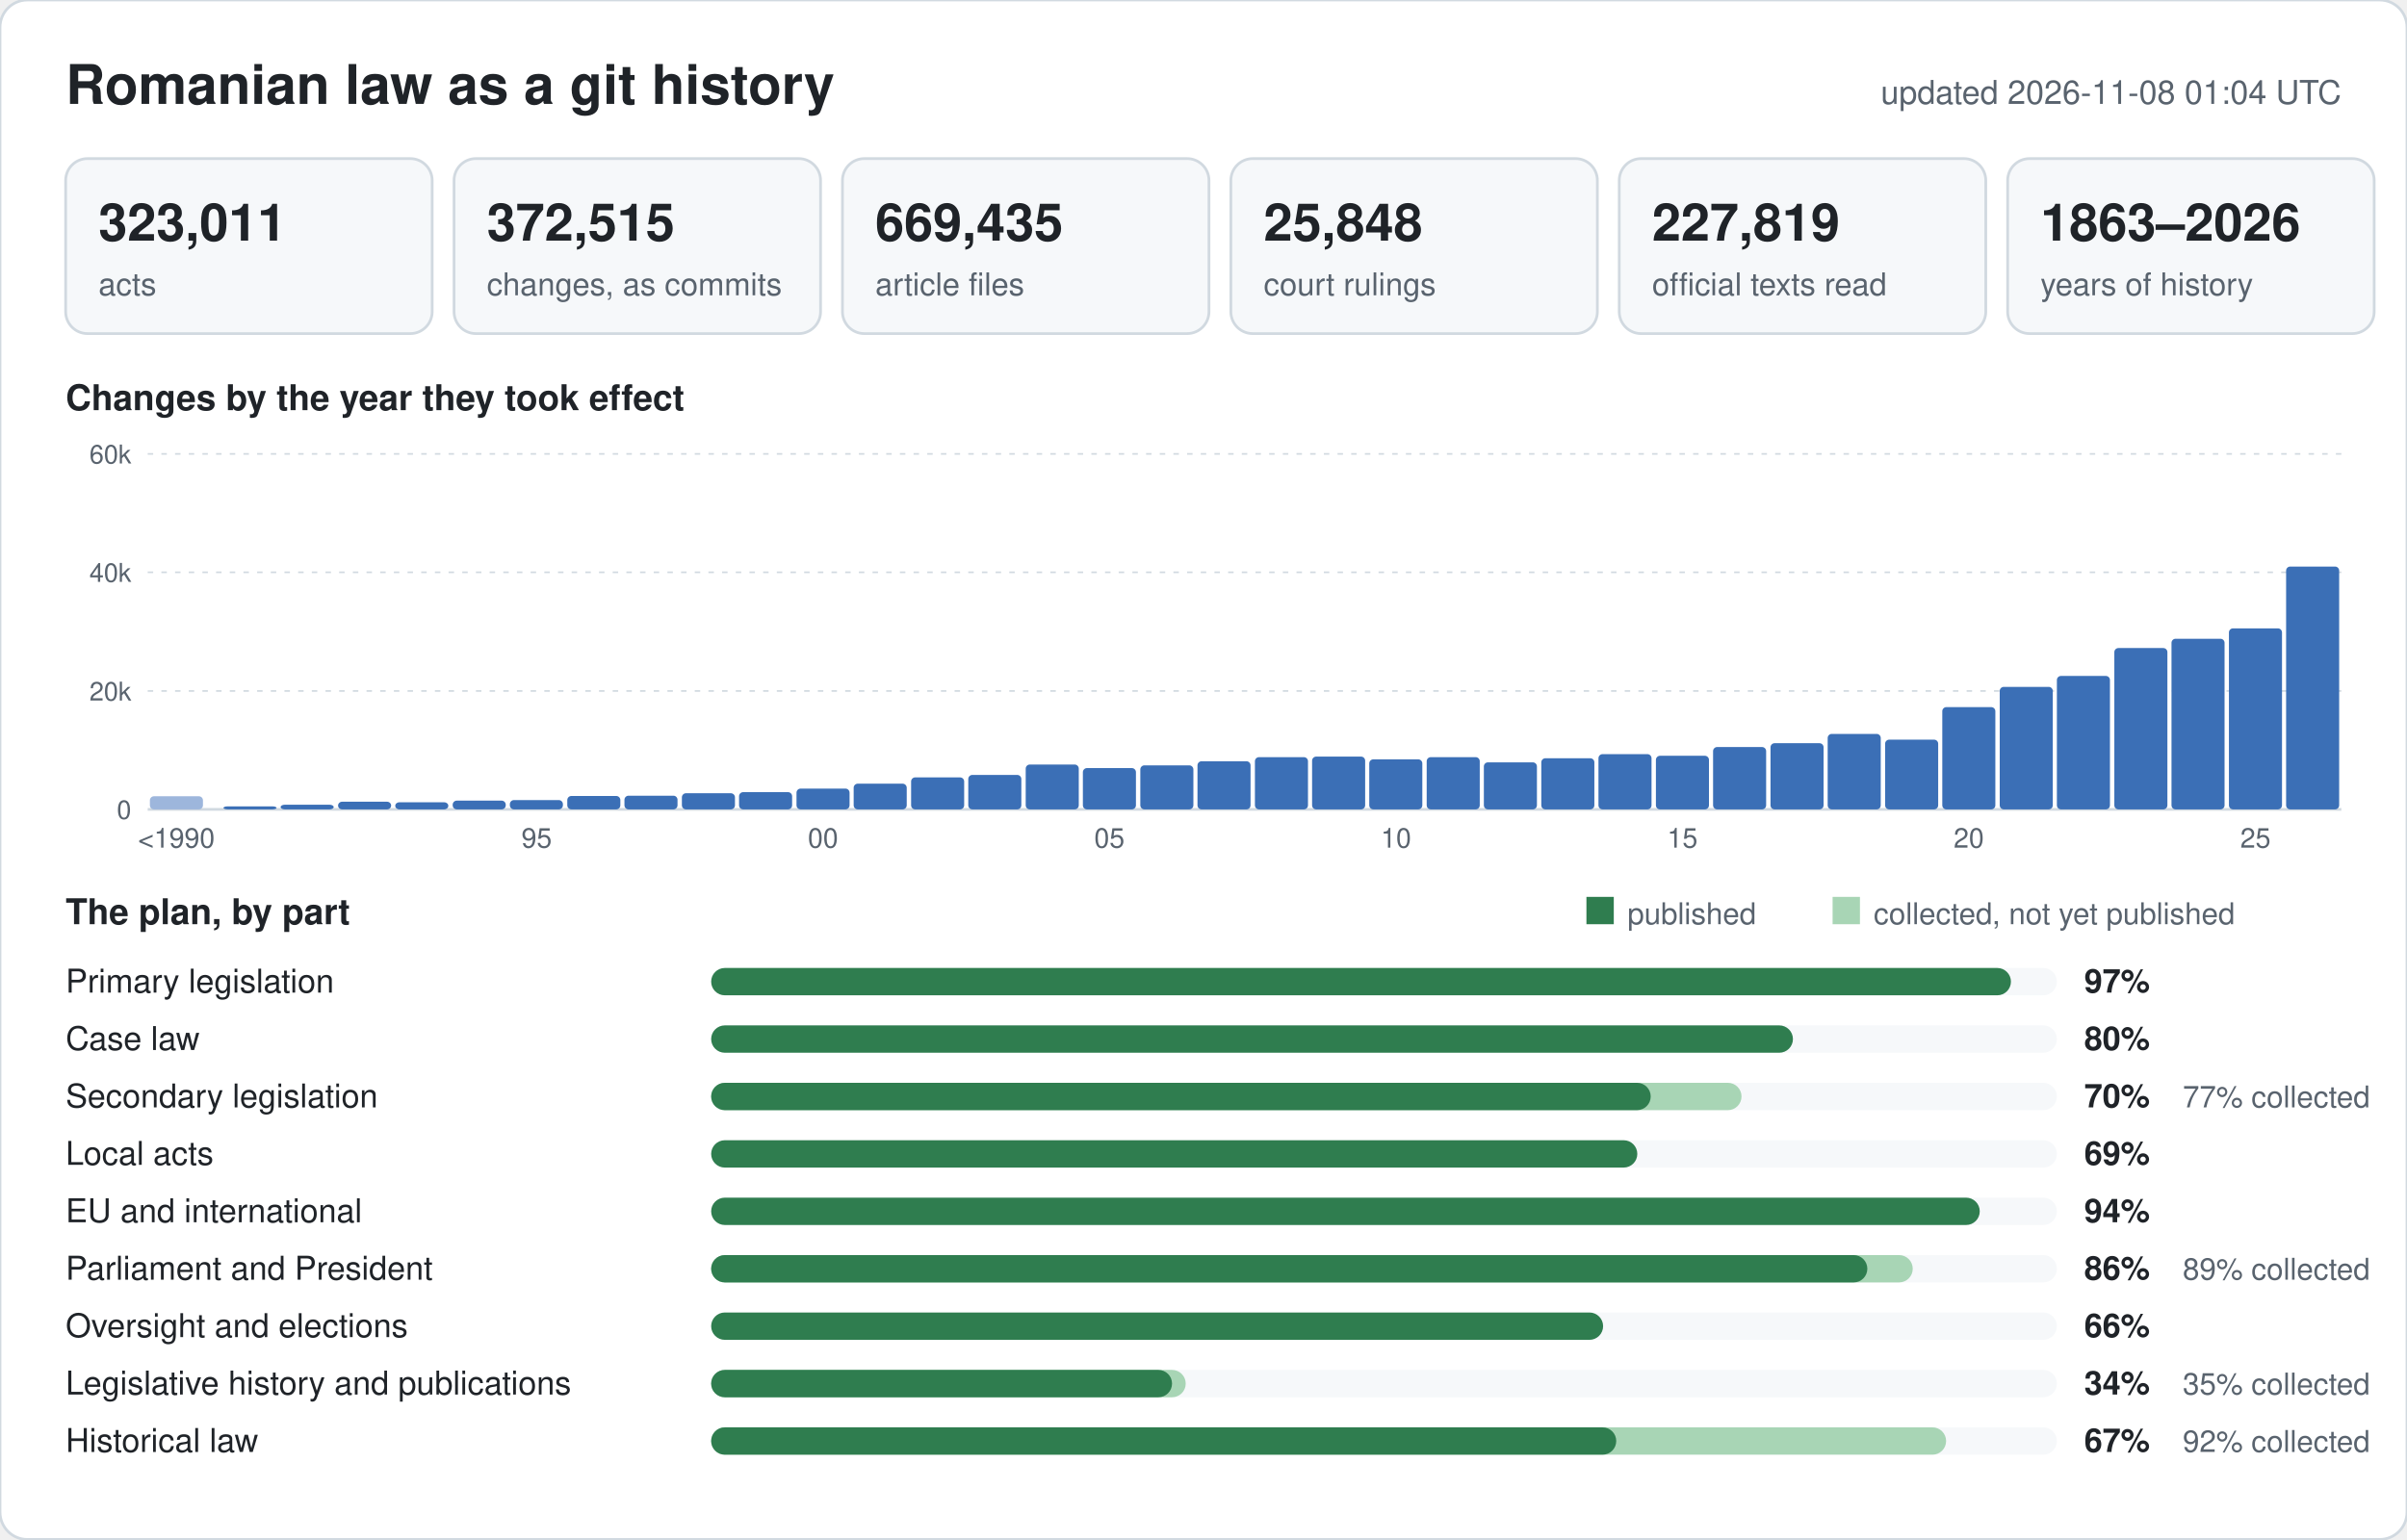
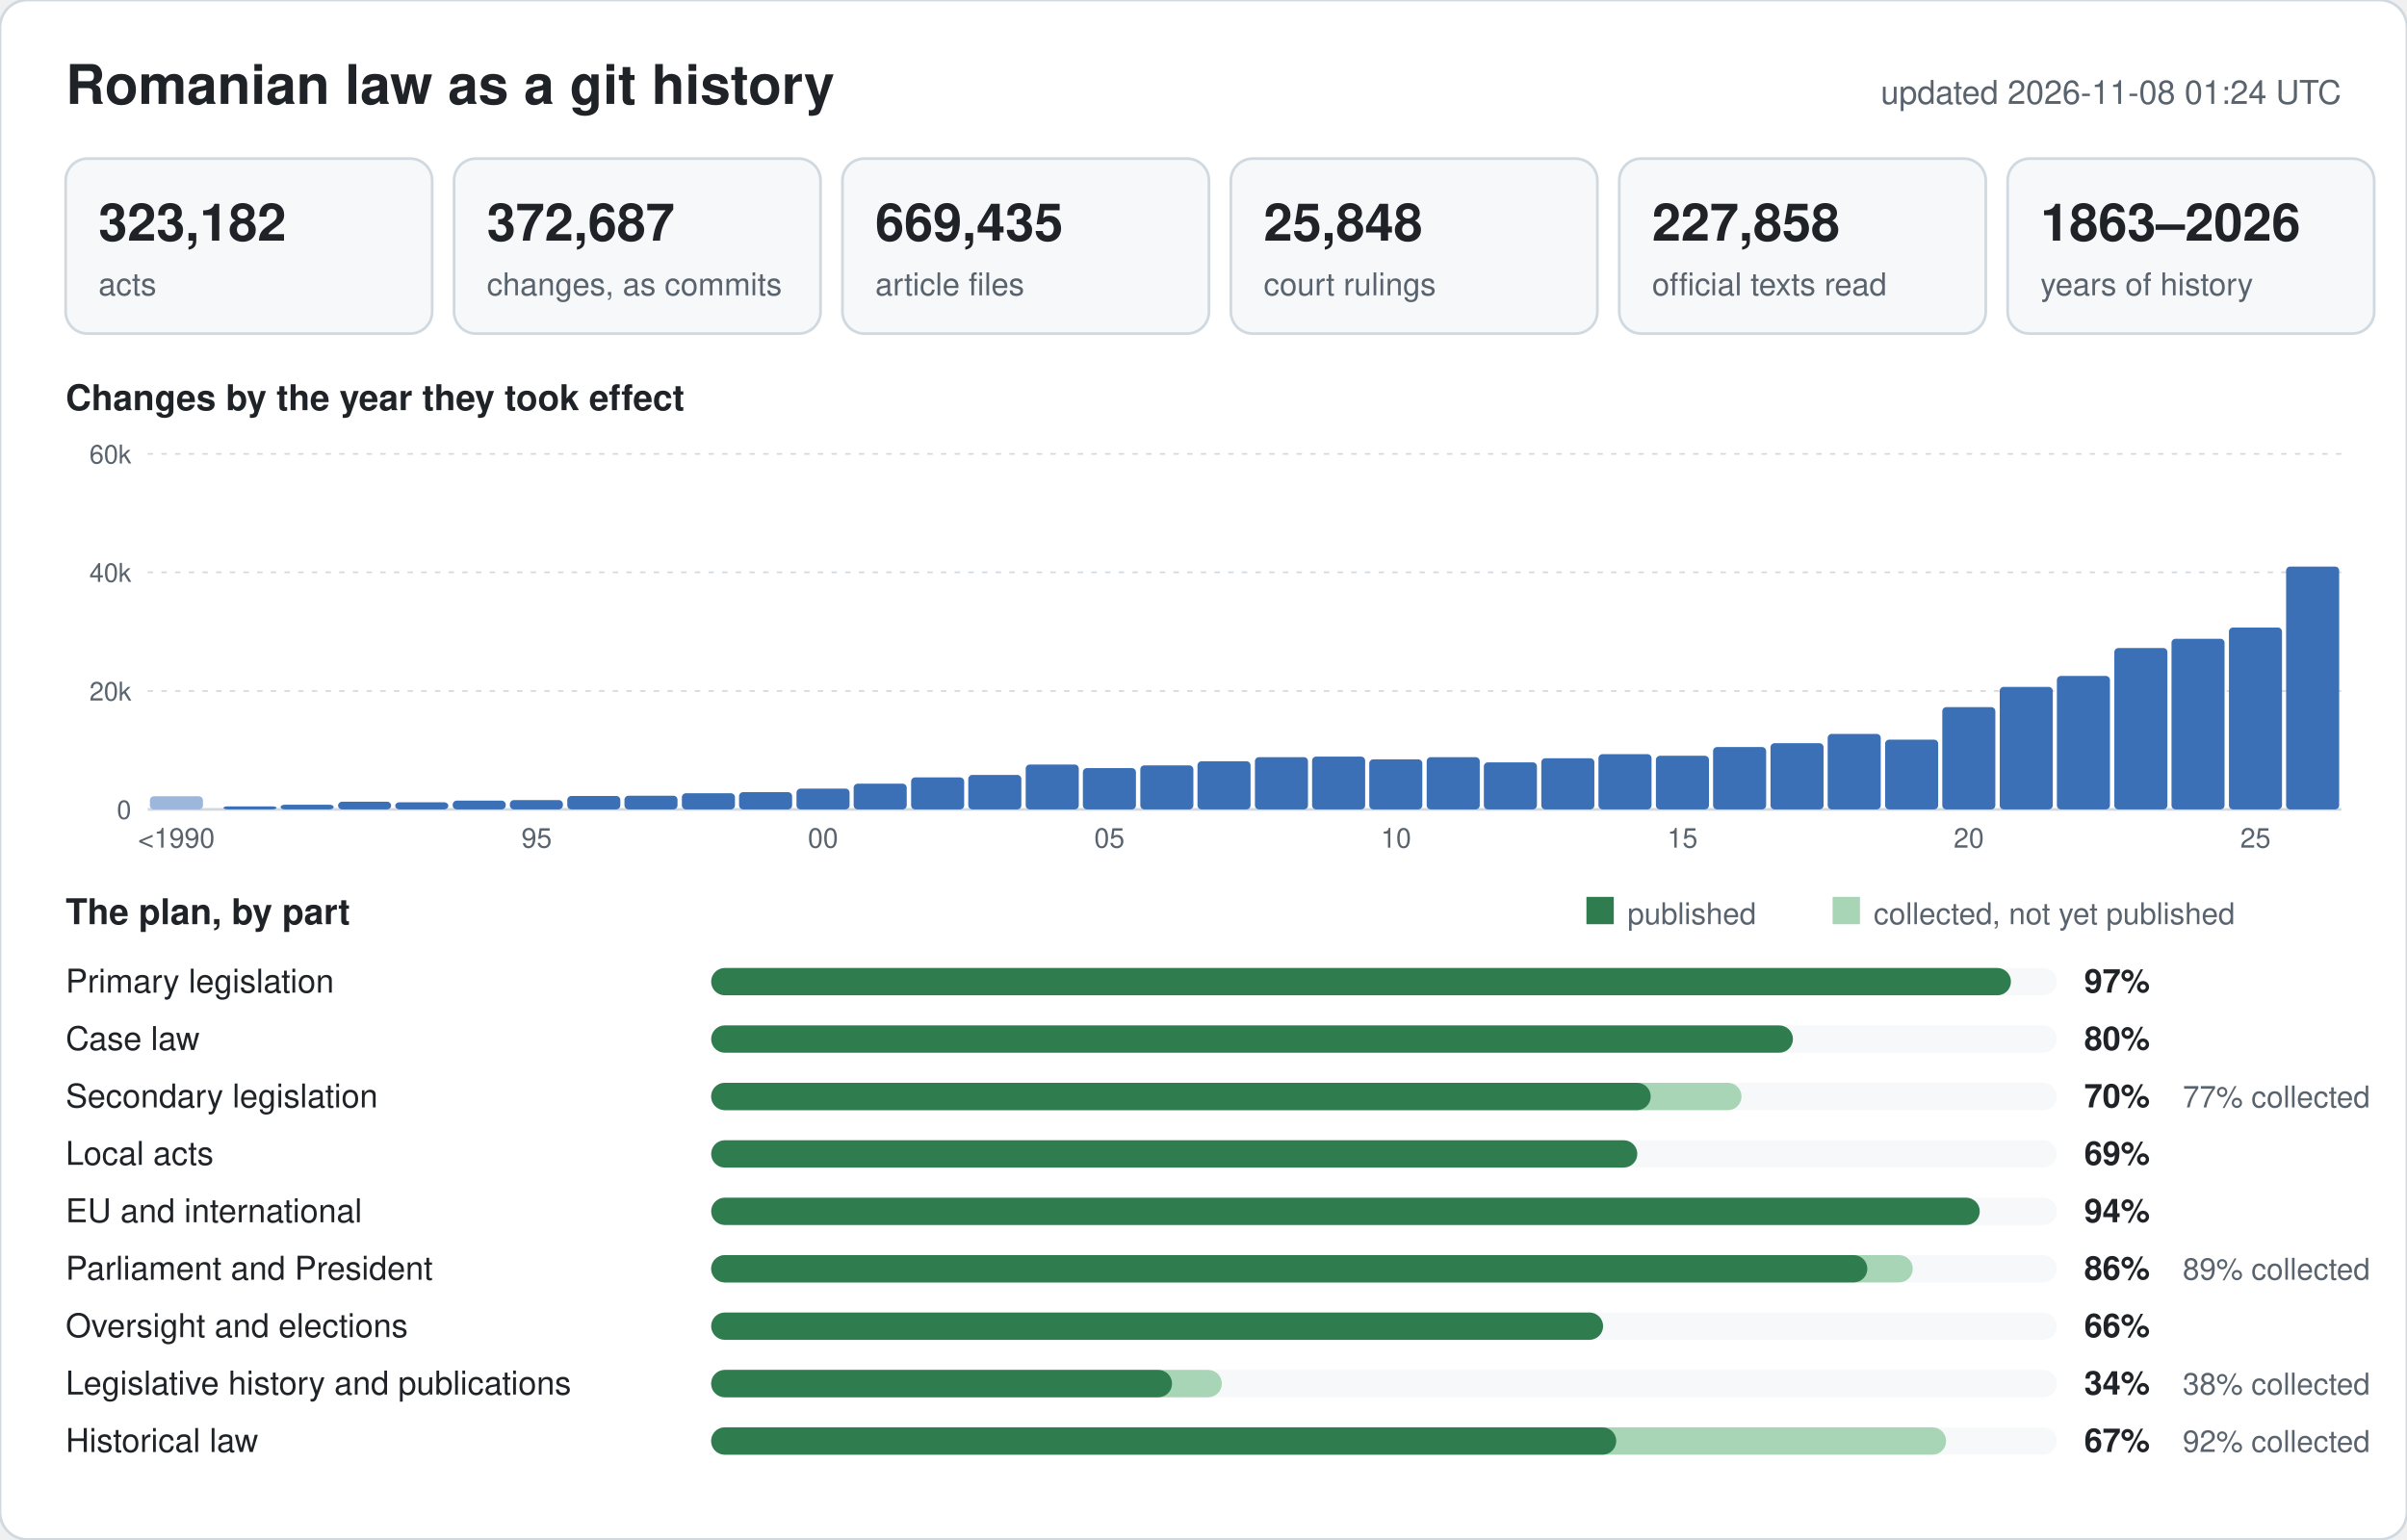
<svg xmlns="http://www.w3.org/2000/svg" width="880" height="563" viewBox="0 0 880 563" font-family="-apple-system,BlinkMacSystemFont,Segoe UI,Helvetica,Arial,sans-serif">
  <rect width="880" height="563" rx="10" fill="#ffffff" stroke="#d1d9e0" />
  <text x="24" y="38" font-size="20" font-weight="600" fill="#1f2328">Romanian law as a git history</text>
-   <text x="856" y="38" font-size="12" text-anchor="end" fill="#59636e">updated 2026-11-08 01:04 UTC</text>
+   <text x="856" y="38" font-size="12" text-anchor="end" fill="#59636e">updated 2026-11-08 01:24 UTC</text>
  <rect x="24" y="58" width="134" height="64" rx="8" fill="#f6f8fa" stroke="#d1d9e0" />
-   <text x="36" y="88" font-size="19" font-weight="600" fill="#1f2328">323,011</text>
+   <text x="36" y="88" font-size="19" font-weight="600" fill="#1f2328">323,182</text>
  <text x="36" y="108" font-size="11.5" fill="#59636e">acts</text>
  <rect x="166" y="58" width="134" height="64" rx="8" fill="#f6f8fa" stroke="#d1d9e0" />
-   <text x="178" y="88" font-size="19" font-weight="600" fill="#1f2328">372,515</text>
+   <text x="178" y="88" font-size="19" font-weight="600" fill="#1f2328">372,687</text>
  <text x="178" y="108" font-size="11.5" fill="#59636e">changes, as commits</text>
  <rect x="308" y="58" width="134" height="64" rx="8" fill="#f6f8fa" stroke="#d1d9e0" />
  <text x="320" y="88" font-size="19" font-weight="600" fill="#1f2328">669,435</text>
  <text x="320" y="108" font-size="11.5" fill="#59636e">article files</text>
  <rect x="450" y="58" width="134" height="64" rx="8" fill="#f6f8fa" stroke="#d1d9e0" />
  <text x="462" y="88" font-size="19" font-weight="600" fill="#1f2328">25,848</text>
  <text x="462" y="108" font-size="11.5" fill="#59636e">court rulings</text>
  <rect x="592" y="58" width="134" height="64" rx="8" fill="#f6f8fa" stroke="#d1d9e0" />
-   <text x="604" y="88" font-size="19" font-weight="600" fill="#1f2328">227,819</text>
+   <text x="604" y="88" font-size="19" font-weight="600" fill="#1f2328">227,858</text>
  <text x="604" y="108" font-size="11.5" fill="#59636e">official texts read</text>
  <rect x="734" y="58" width="134" height="64" rx="8" fill="#f6f8fa" stroke="#d1d9e0" />
  <text x="746" y="88" font-size="19" font-weight="600" fill="#1f2328">1863–2026</text>
  <text x="746" y="108" font-size="11.5" fill="#59636e">years of history</text>
  <text x="24" y="150" font-size="13" font-weight="600" fill="#1f2328">Changes by the year they took effect</text>
  <line x1="54" y1="296.0" x2="856" y2="296.0" stroke="#d1d9e0" stroke-width="1" />
  <text x="48" y="299.5" font-size="9.5" text-anchor="end" fill="#59636e">0</text>
  <line x1="54" y1="252.7" x2="856" y2="252.7" stroke="#d1d9e0" stroke-width="0.6" stroke-dasharray="2 3" />
  <text x="48" y="256.2" font-size="9.5" text-anchor="end" fill="#59636e">20k</text>
  <line x1="54" y1="209.3" x2="856" y2="209.3" stroke="#d1d9e0" stroke-width="0.6" stroke-dasharray="2 3" />
  <text x="48" y="212.8" font-size="9.5" text-anchor="end" fill="#59636e">40k</text>
  <line x1="54" y1="166.0" x2="856" y2="166.0" stroke="#d1d9e0" stroke-width="0.6" stroke-dasharray="2 3" />
  <text x="48" y="169.5" font-size="9.5" text-anchor="end" fill="#59636e">60k</text>
  <rect x="54.8" y="291.2" width="19.4" height="4.8" rx="1.5" fill="#9db6dc" />
  <text x="64.5" y="310" font-size="10" text-anchor="middle" fill="#59636e">&lt;1990</text>
  <rect x="81.7" y="294.9" width="19.4" height="1.1" rx="1.5" fill="#3b6fb6" />
  <rect x="102.6" y="294.3" width="19.4" height="1.7" rx="1.5" fill="#3b6fb6" />
  <rect x="123.6" y="293.2" width="19.4" height="2.8" rx="1.5" fill="#3b6fb6" />
  <rect x="144.5" y="293.4" width="19.4" height="2.6" rx="1.5" fill="#3b6fb6" />
  <rect x="165.5" y="292.8" width="19.4" height="3.2" rx="1.5" fill="#3b6fb6" />
  <rect x="186.4" y="292.6" width="19.4" height="3.4" rx="1.5" fill="#3b6fb6" />
  <text x="196.2" y="310" font-size="10" text-anchor="middle" fill="#59636e">95</text>
  <rect x="207.4" y="291.1" width="19.4" height="4.9" rx="1.5" fill="#3b6fb6" />
  <rect x="228.3" y="291.0" width="19.4" height="5.0" rx="1.5" fill="#3b6fb6" />
  <rect x="249.3" y="290.1" width="19.4" height="5.9" rx="1.5" fill="#3b6fb6" />
  <rect x="270.2" y="289.7" width="19.4" height="6.3" rx="1.5" fill="#3b6fb6" />
  <rect x="291.2" y="288.4" width="19.4" height="7.6" rx="1.5" fill="#3b6fb6" />
  <text x="300.9" y="310" font-size="10" text-anchor="middle" fill="#59636e">00</text>
  <rect x="312.1" y="286.6" width="19.4" height="9.4" rx="1.5" fill="#3b6fb6" />
  <rect x="333.1" y="284.3" width="19.4" height="11.7" rx="1.5" fill="#3b6fb6" />
  <rect x="354.0" y="283.4" width="19.4" height="12.6" rx="1.5" fill="#3b6fb6" />
  <rect x="375.0" y="279.6" width="19.4" height="16.4" rx="1.5" fill="#3b6fb6" />
  <rect x="395.9" y="280.9" width="19.4" height="15.1" rx="1.5" fill="#3b6fb6" />
  <text x="405.6" y="310" font-size="10" text-anchor="middle" fill="#59636e">05</text>
  <rect x="416.9" y="279.9" width="19.4" height="16.1" rx="1.5" fill="#3b6fb6" />
  <rect x="437.8" y="278.4" width="19.4" height="17.6" rx="1.5" fill="#3b6fb6" />
  <rect x="458.8" y="276.9" width="19.4" height="19.1" rx="1.5" fill="#3b6fb6" />
  <rect x="479.7" y="276.7" width="19.4" height="19.3" rx="1.5" fill="#3b6fb6" />
  <rect x="500.6" y="277.7" width="19.4" height="18.3" rx="1.5" fill="#3b6fb6" />
  <text x="510.4" y="310" font-size="10" text-anchor="middle" fill="#59636e">10</text>
  <rect x="521.6" y="276.9" width="19.4" height="19.1" rx="1.5" fill="#3b6fb6" />
  <rect x="542.5" y="278.8" width="19.4" height="17.2" rx="1.5" fill="#3b6fb6" />
  <rect x="563.5" y="277.3" width="19.4" height="18.7" rx="1.5" fill="#3b6fb6" />
  <rect x="584.4" y="275.8" width="19.4" height="20.2" rx="1.5" fill="#3b6fb6" />
  <rect x="605.4" y="276.4" width="19.4" height="19.6" rx="1.5" fill="#3b6fb6" />
  <text x="615.1" y="310" font-size="10" text-anchor="middle" fill="#59636e">15</text>
  <rect x="626.3" y="273.2" width="19.4" height="22.8" rx="1.5" fill="#3b6fb6" />
  <rect x="647.3" y="271.8" width="19.4" height="24.2" rx="1.5" fill="#3b6fb6" />
  <rect x="668.2" y="268.4" width="19.4" height="27.6" rx="1.5" fill="#3b6fb6" />
  <rect x="689.2" y="270.5" width="19.4" height="25.5" rx="1.5" fill="#3b6fb6" />
  <rect x="710.1" y="258.6" width="19.4" height="37.4" rx="1.5" fill="#3b6fb6" />
  <text x="719.8" y="310" font-size="10" text-anchor="middle" fill="#59636e">20</text>
  <rect x="731.1" y="251.2" width="19.4" height="44.8" rx="1.5" fill="#3b6fb6" />
  <rect x="752.0" y="247.2" width="19.4" height="48.8" rx="1.5" fill="#3b6fb6" />
  <rect x="773.0" y="237.0" width="19.4" height="59.0" rx="1.5" fill="#3b6fb6" />
  <rect x="793.9" y="233.6" width="19.4" height="62.4" rx="1.5" fill="#3b6fb6" />
-   <rect x="814.9" y="229.8" width="19.4" height="66.2" rx="1.5" fill="#3b6fb6" />
+   <rect x="814.9" y="229.5" width="19.4" height="66.5" rx="1.5" fill="#3b6fb6" />
  <text x="824.6" y="310" font-size="10" text-anchor="middle" fill="#59636e">25</text>
  <rect x="835.8" y="207.2" width="19.4" height="88.8" rx="1.5" fill="#3b6fb6" />
  <text x="24" y="338" font-size="13" font-weight="600" fill="#1f2328">The plan, by part</text>
  <rect x="580" y="328" width="10" height="10" fill="#2f7d4f" />
  <text x="595" y="338" font-size="11" fill="#59636e">published</text>
  <rect x="670" y="328" width="10" height="10" fill="#a8d5b5" />
  <text x="685" y="338" font-size="11" fill="#59636e">collected, not yet published</text>
  <text x="24" y="363" font-size="12" fill="#1f2328">Primary legislation</text>
  <rect x="260" y="354" width="492" height="10" rx="5" fill="#f6f8fa" />
  <rect x="260" y="354" width="475.2" height="10" rx="5" fill="#2f7d4f" />
  <text x="762" y="363" font-size="12" font-weight="600" fill="#1f2328">97%</text>
  <text x="24" y="384" font-size="12" fill="#1f2328">Case law</text>
  <rect x="260" y="375" width="492" height="10" rx="5" fill="#f6f8fa" />
  <rect x="260" y="375" width="395.5" height="10" rx="5" fill="#2f7d4f" />
  <text x="762" y="384" font-size="12" font-weight="600" fill="#1f2328">80%</text>
  <text x="24" y="405" font-size="12" fill="#1f2328">Secondary legislation</text>
  <rect x="260" y="396" width="492" height="10" rx="5" fill="#f6f8fa" />
  <rect x="260" y="396" width="376.7" height="10" rx="5" fill="#a8d5b5" />
  <rect x="260" y="396" width="343.5" height="10" rx="5" fill="#2f7d4f" />
  <text x="762" y="405" font-size="12" font-weight="600" fill="#1f2328">70%</text>
  <text x="798" y="405" font-size="11" fill="#59636e">77% collected</text>
  <text x="24" y="426" font-size="12" fill="#1f2328">Local acts</text>
  <rect x="260" y="417" width="492" height="10" rx="5" fill="#f6f8fa" />
  <rect x="260" y="417" width="338.6" height="10" rx="5" fill="#2f7d4f" />
  <text x="762" y="426" font-size="12" font-weight="600" fill="#1f2328">69%</text>
  <text x="24" y="447" font-size="12" fill="#1f2328">EU and international</text>
  <rect x="260" y="438" width="492" height="10" rx="5" fill="#f6f8fa" />
  <rect x="260" y="438" width="463.8" height="10" rx="5" fill="#2f7d4f" />
  <text x="762" y="447" font-size="12" font-weight="600" fill="#1f2328">94%</text>
  <text x="24" y="468" font-size="12" fill="#1f2328">Parliament and President</text>
  <rect x="260" y="459" width="492" height="10" rx="5" fill="#f6f8fa" />
  <rect x="260" y="459" width="439.3" height="10" rx="5" fill="#a8d5b5" />
  <rect x="260" y="459" width="422.7" height="10" rx="5" fill="#2f7d4f" />
  <text x="762" y="468" font-size="12" font-weight="600" fill="#1f2328">86%</text>
  <text x="798" y="468" font-size="11" fill="#59636e">89% collected</text>
  <text x="24" y="489" font-size="12" fill="#1f2328">Oversight and elections</text>
  <rect x="260" y="480" width="492" height="10" rx="5" fill="#f6f8fa" />
  <rect x="260" y="480" width="326.1" height="10" rx="5" fill="#2f7d4f" />
  <text x="762" y="489" font-size="12" font-weight="600" fill="#1f2328">66%</text>
  <text x="24" y="510" font-size="12" fill="#1f2328">Legislative history and publications</text>
  <rect x="260" y="501" width="492" height="10" rx="5" fill="#f6f8fa" />
-   <rect x="260" y="501" width="173.5" height="10" rx="5" fill="#a8d5b5" />
+   <rect x="260" y="501" width="186.7" height="10" rx="5" fill="#a8d5b5" />
  <rect x="260" y="501" width="168.5" height="10" rx="5" fill="#2f7d4f" />
  <text x="762" y="510" font-size="12" font-weight="600" fill="#1f2328">34%</text>
-   <text x="798" y="510" font-size="11" fill="#59636e">35% collected</text>
+   <text x="798" y="510" font-size="11" fill="#59636e">38% collected</text>
  <text x="24" y="531" font-size="12" fill="#1f2328">Historical law</text>
  <rect x="260" y="522" width="492" height="10" rx="5" fill="#f6f8fa" />
  <rect x="260" y="522" width="451.5" height="10" rx="5" fill="#a8d5b5" />
  <rect x="260" y="522" width="330.9" height="10" rx="5" fill="#2f7d4f" />
  <text x="762" y="531" font-size="12" font-weight="600" fill="#1f2328">67%</text>
  <text x="798" y="531" font-size="11" fill="#59636e">92% collected</text>
</svg>
